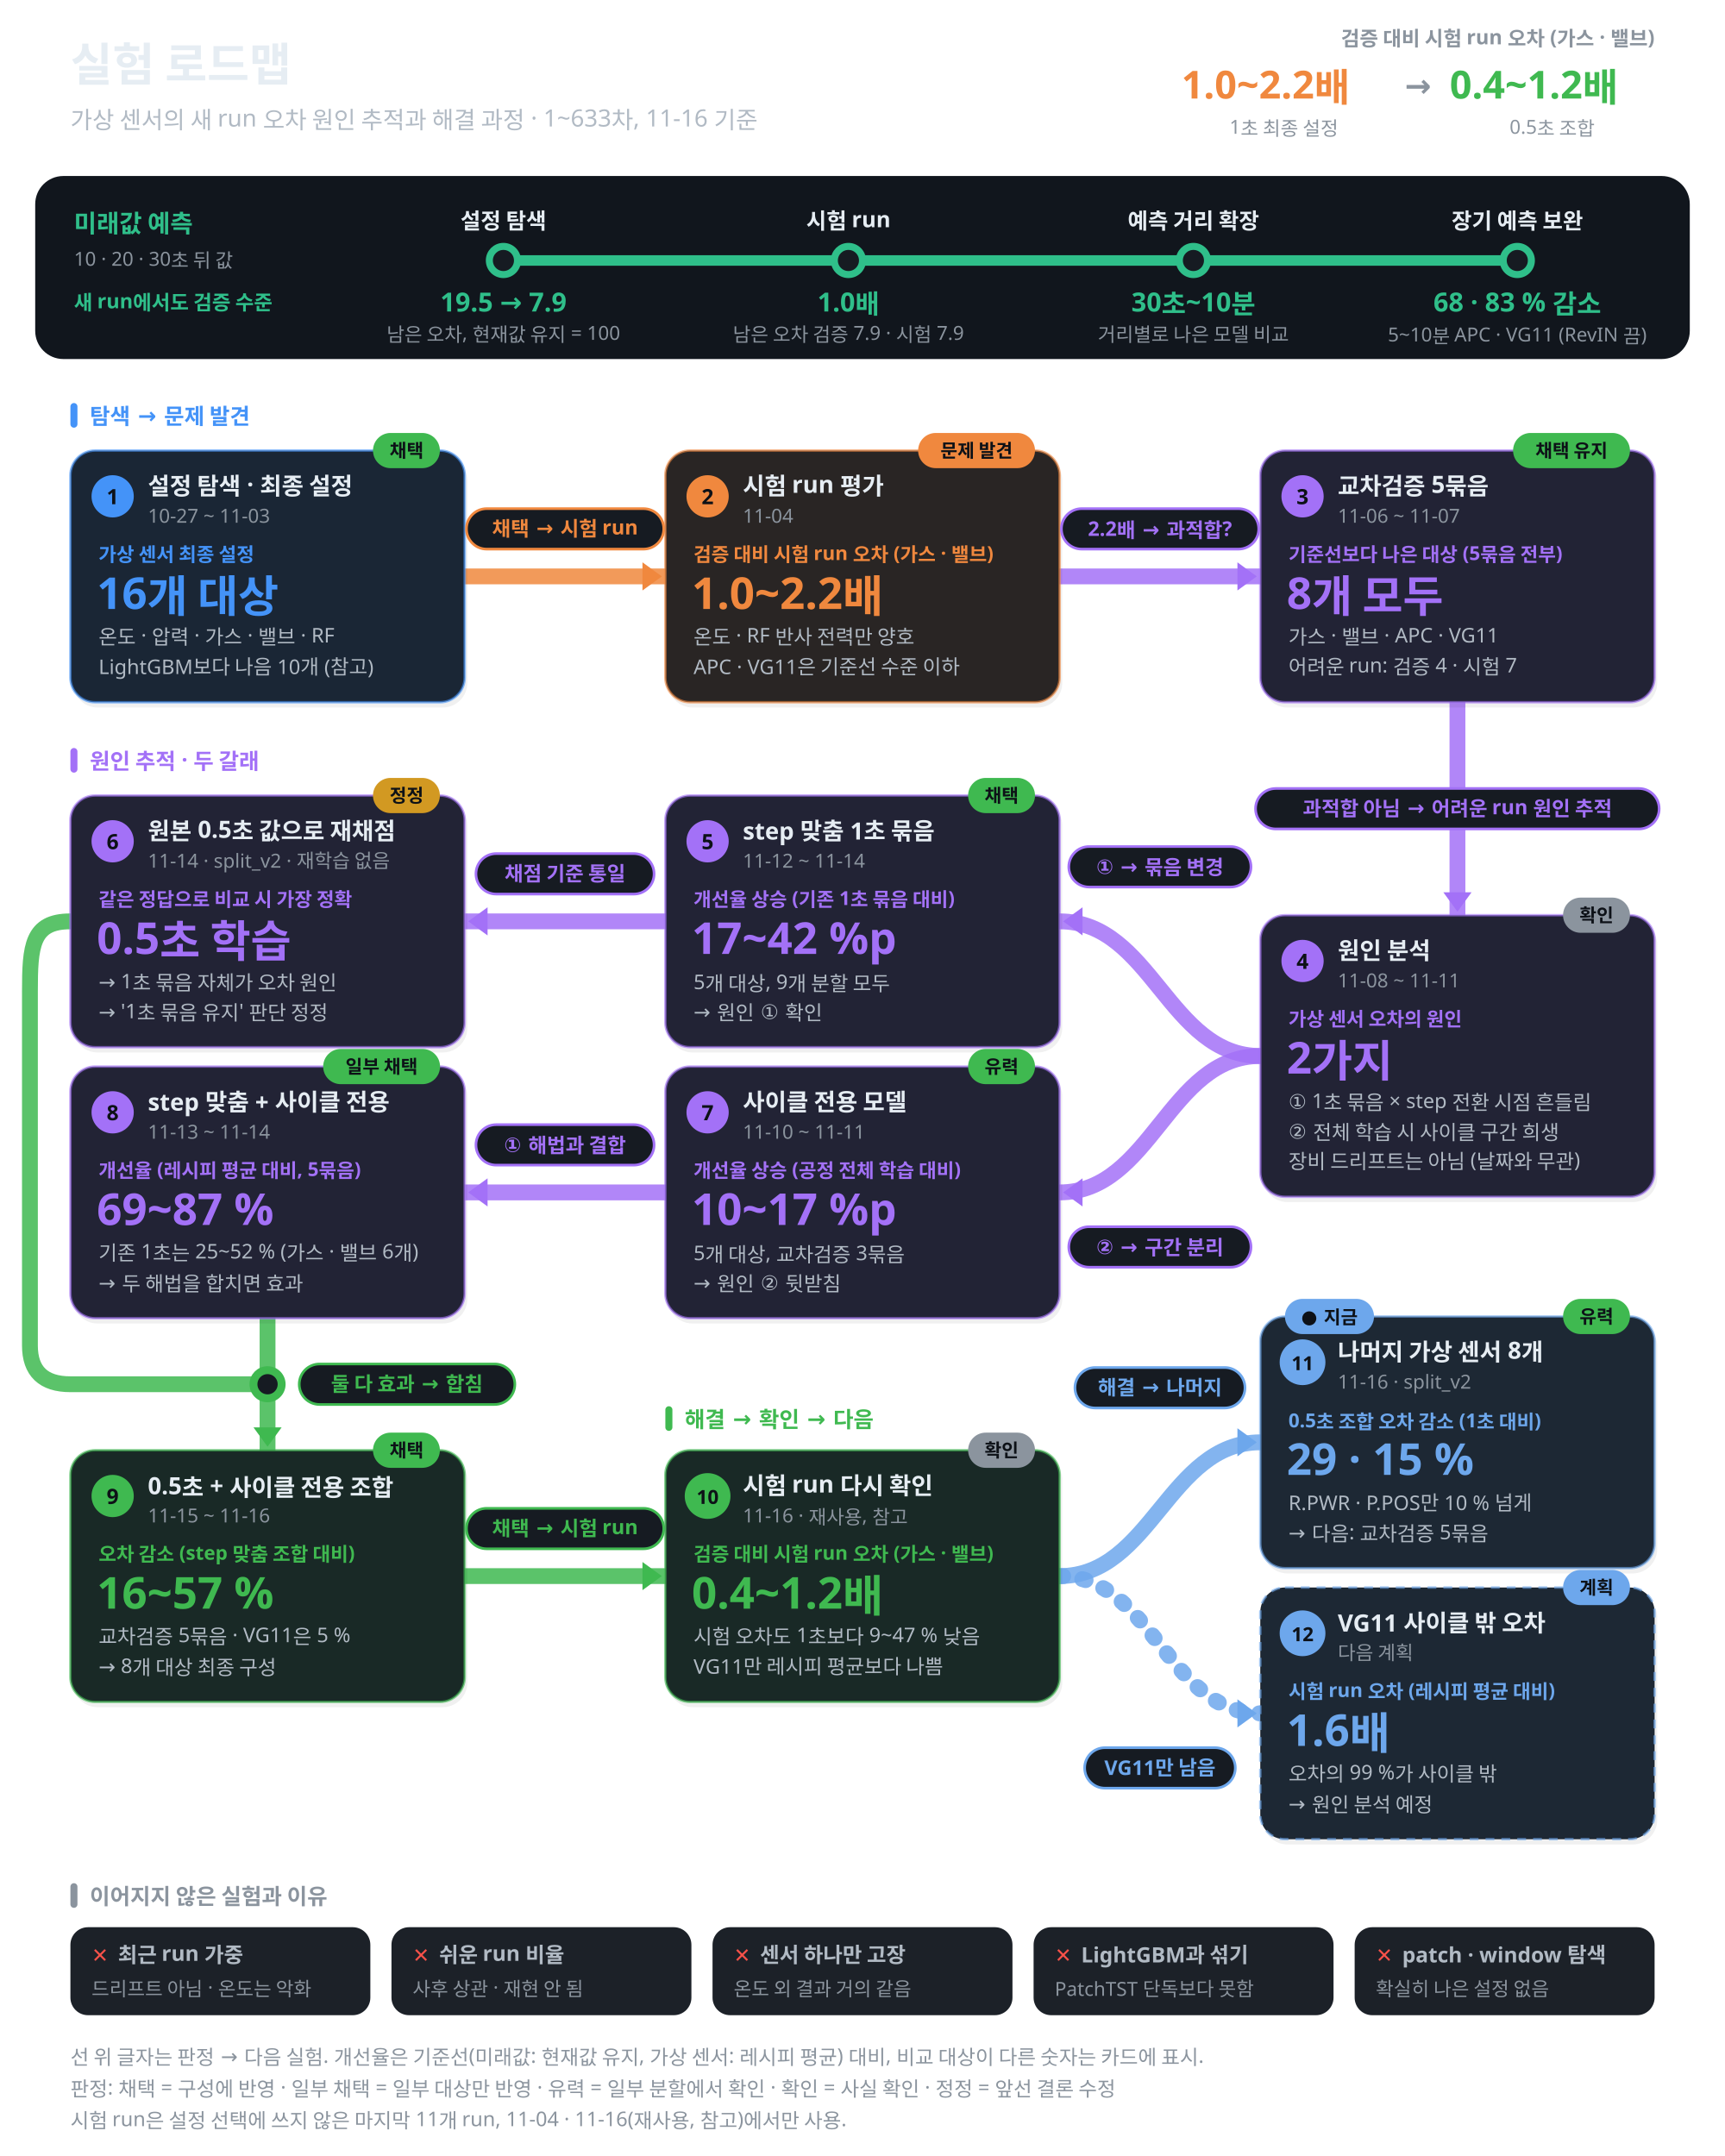
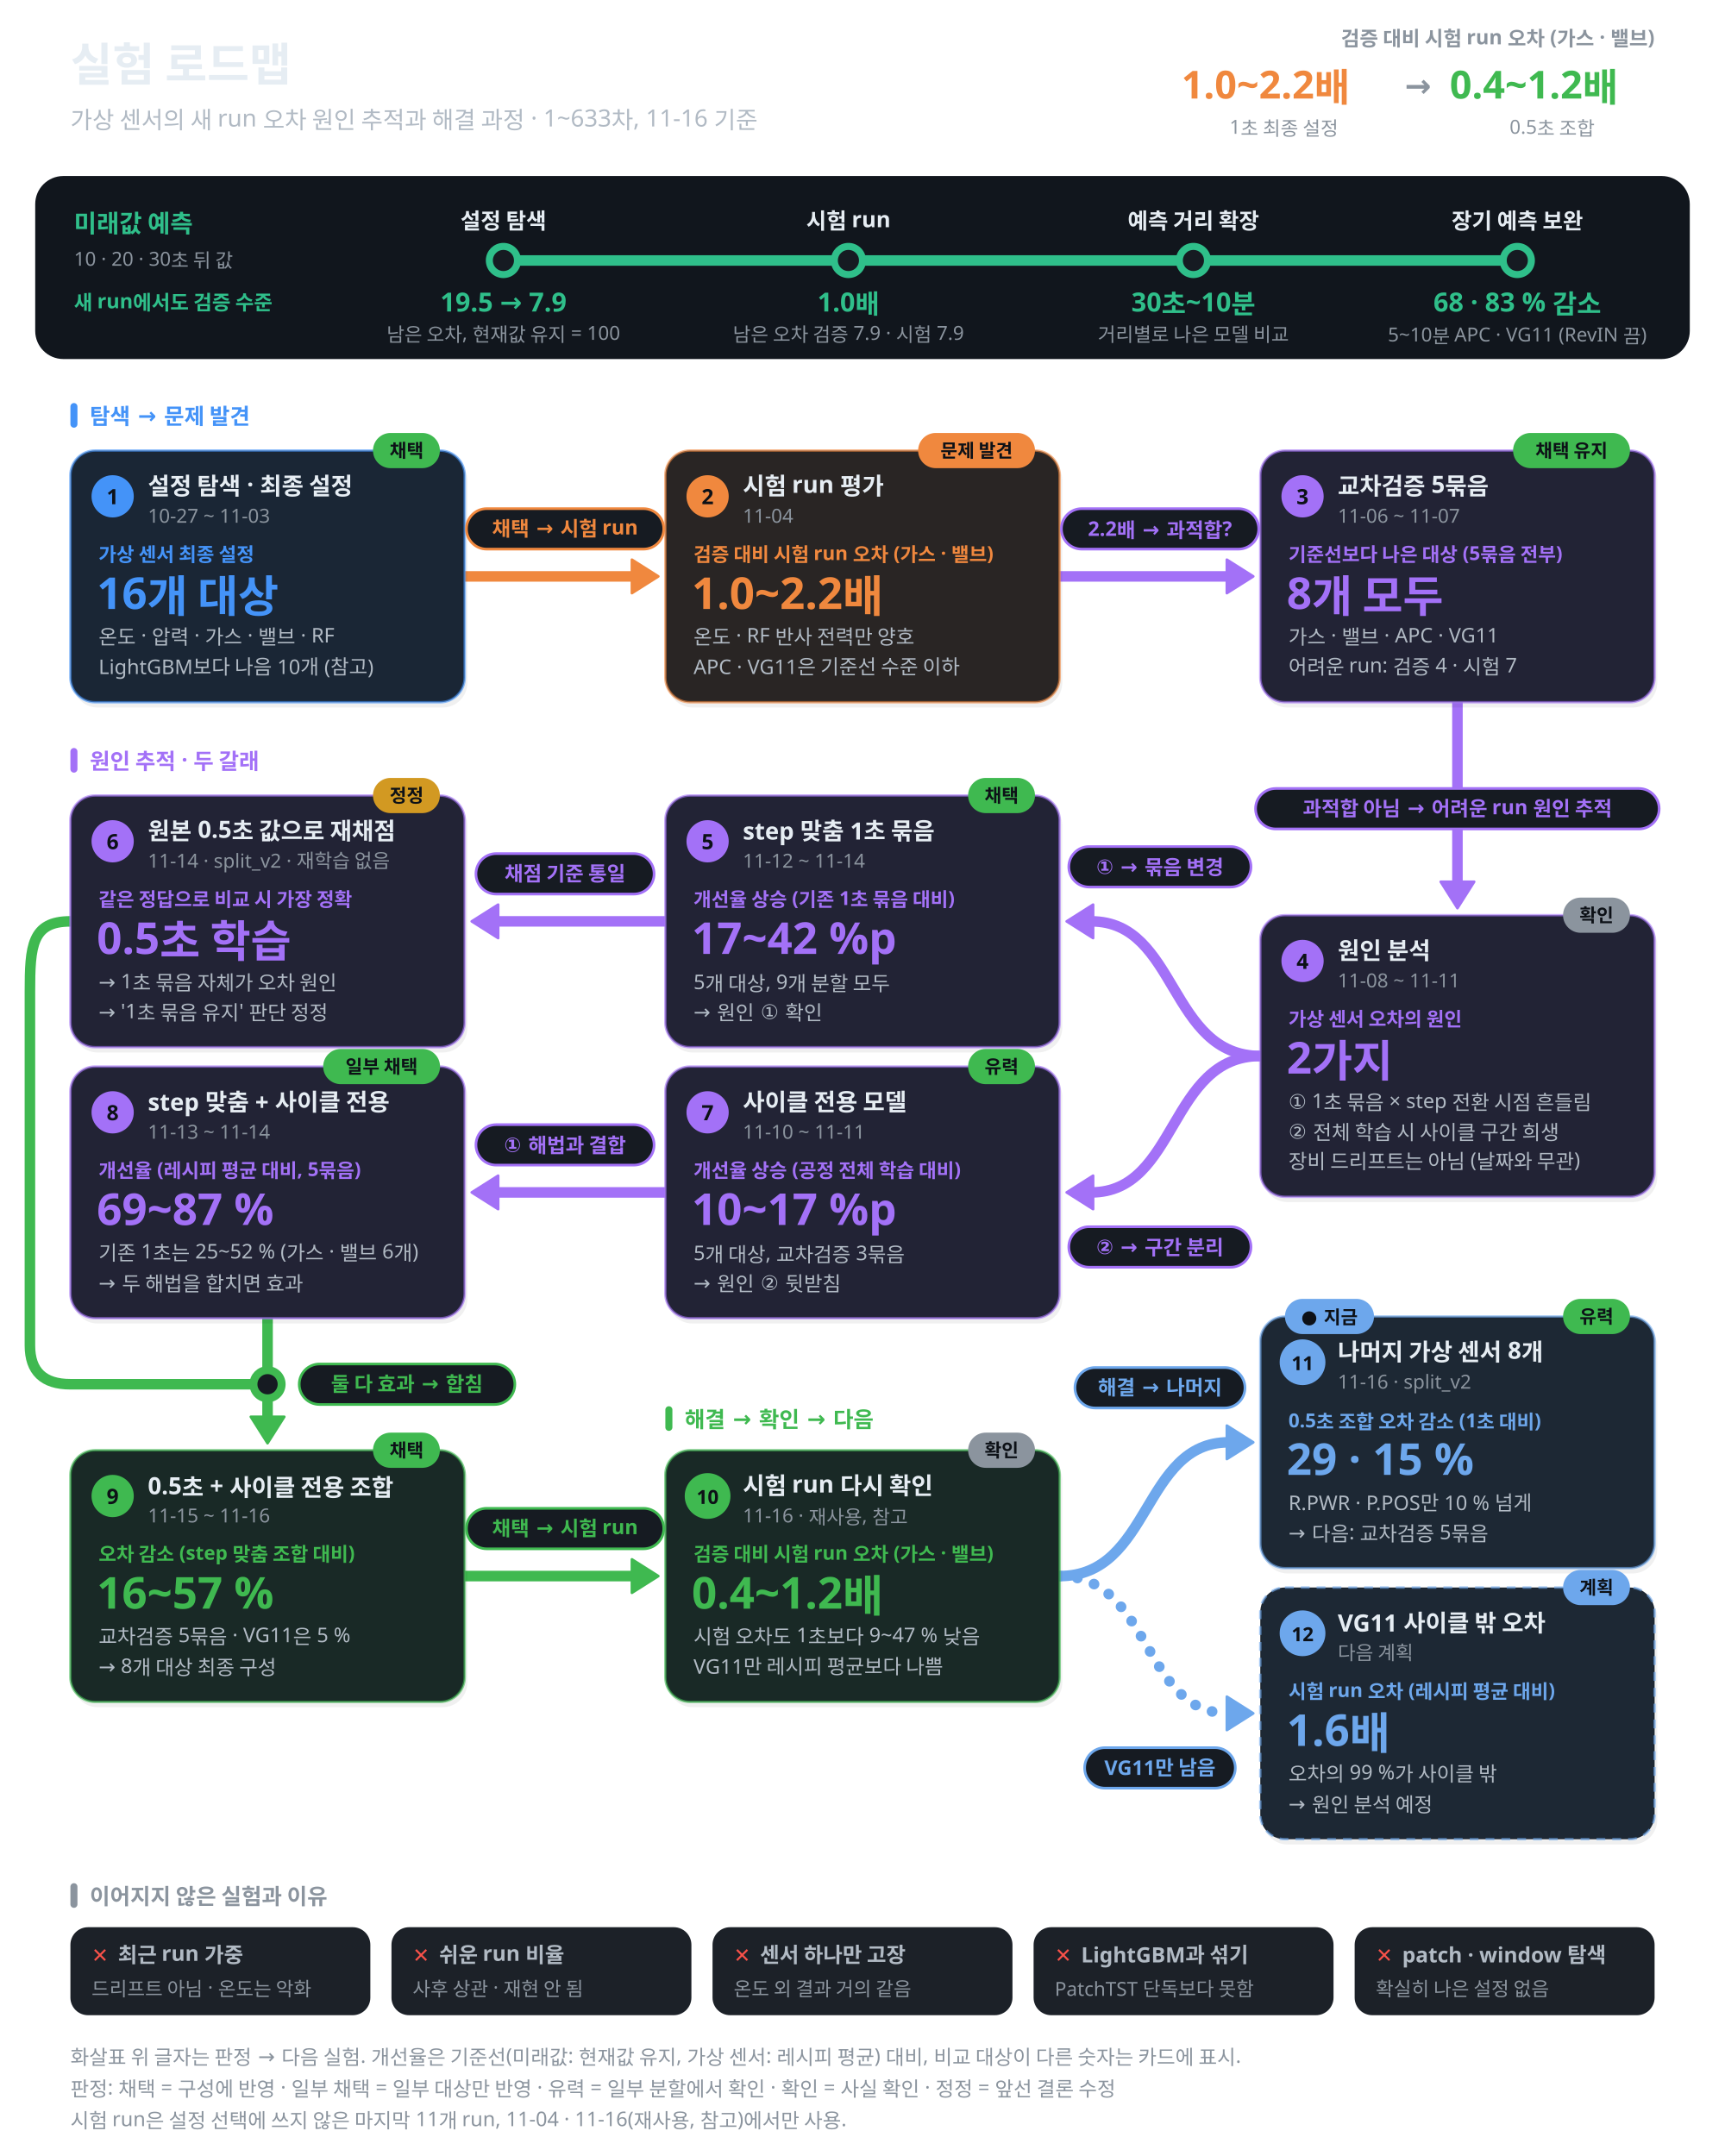
<svg xmlns="http://www.w3.org/2000/svg" width="980" height="1225" viewBox="0 0 980 1225" role="img" aria-label="실험 로드맵: 가상 센서의 검증 대비 시험 run 오차를 1.0~2.2배에서 0.4~1.2배로 줄이기까지 (1~633차)" font-family="'Pretendard','Apple SD Gothic Neo','Malgun Gothic','Noto Sans KR',system-ui,sans-serif">
  <text x="40.0" y="46.0" font-size="26" font-weight="800" fill="#e6edf3" text-anchor="start">실험 로드맵</text>
  <text x="40.0" y="73.0" font-size="13.5" font-weight="400" fill="#b1bac4" text-anchor="start">가상 센서의 새 run 오차 원인 추적과 해결 과정 · 1~633차, 11-16 기준</text>
  <text x="940.0" y="26.0" font-size="11.5" font-weight="700" fill="#8b949e" text-anchor="end">검증 대비 시험 run 오차 (가스 · 밸브)</text>
  <text x="671.2" y="56.0" font-size="22" font-weight="800" fill="#f0883e" text-anchor="start">1.0~2.2배</text>
  <text x="805.6" y="55.0" font-size="18" font-weight="700" fill="#8b949e" text-anchor="middle">→</text>
  <text x="823.6" y="56.0" font-size="22" font-weight="800" fill="#3fb950" text-anchor="start">0.4~1.2배</text>
  <text x="729.4" y="76.0" font-size="11" font-weight="400" fill="#8b949e" text-anchor="middle">1초 최종 설정</text>
  <text x="881.8" y="76.0" font-size="11" font-weight="400" fill="#8b949e" text-anchor="middle">0.5초 조합</text>
  <rect x="20" y="100" width="940" height="104" rx="16" fill="#11161d" />
  <text x="42.0" y="132.0" font-size="14" font-weight="800" fill="#2fbf8a" text-anchor="start">미래값 예측</text>
  <text x="42.0" y="151.0" font-size="11" font-weight="400" fill="#8b949e" text-anchor="start">10 · 20 · 30초 뒤 값</text>
  <text x="42.0" y="176.0" font-size="11.5" font-weight="700" fill="#2fbf8a" text-anchor="start">새 run에서도 검증 수준</text>
  <line x1="286" y1="148" x2="862" y2="148" stroke="#2fbf8a" stroke-width="6" stroke-linecap="round" />
  <circle cx="286" cy="148" r="8" fill="#161b22" stroke="#2fbf8a" stroke-width="4" />
  <text x="286.0" y="130.0" font-size="12.5" font-weight="700" fill="#e6edf3" text-anchor="middle">설정 탐색</text>
  <text x="286.0" y="177.0" font-size="15" font-weight="800" fill="#2fbf8a" text-anchor="middle">19.5 → 7.9</text>
  <text x="286.0" y="194.0" font-size="11" font-weight="400" fill="#8b949e" text-anchor="middle">남은 오차, 현재값 유지 = 100</text>
  <circle cx="482" cy="148" r="8" fill="#161b22" stroke="#2fbf8a" stroke-width="4" />
  <text x="482.0" y="130.0" font-size="12.5" font-weight="700" fill="#e6edf3" text-anchor="middle">시험 run</text>
  <text x="482.0" y="177.0" font-size="15" font-weight="800" fill="#2fbf8a" text-anchor="middle">1.0배</text>
  <text x="482.0" y="194.0" font-size="11" font-weight="400" fill="#8b949e" text-anchor="middle">남은 오차 검증 7.9 · 시험 7.9</text>
  <circle cx="678" cy="148" r="8" fill="#161b22" stroke="#2fbf8a" stroke-width="4" />
  <text x="678.0" y="130.0" font-size="12.5" font-weight="700" fill="#e6edf3" text-anchor="middle">예측 거리 확장</text>
  <text x="678.0" y="177.0" font-size="15" font-weight="800" fill="#2fbf8a" text-anchor="middle">30초~10분</text>
  <text x="678.0" y="194.0" font-size="11" font-weight="400" fill="#8b949e" text-anchor="middle">거리별로 나은 모델 비교</text>
  <circle cx="862" cy="148" r="8" fill="#161b22" stroke="#2fbf8a" stroke-width="4" />
  <text x="862.0" y="130.0" font-size="12.5" font-weight="700" fill="#e6edf3" text-anchor="middle">장기 예측 보완</text>
  <text x="862.0" y="177.0" font-size="15" font-weight="800" fill="#2fbf8a" text-anchor="middle">68 · 83 % 감소</text>
  <text x="862.0" y="194.0" font-size="11" font-weight="400" fill="#8b949e" text-anchor="middle">5~10분 APC · VG11 (RevIN 끔)</text>
  <rect x="40" y="229" width="4" height="14" rx="2" fill="#4493f8" />
  <text x="51.0" y="241.0" font-size="12.5" font-weight="800" fill="#4493f8" text-anchor="start">탐색 → 문제 발견</text>
  <rect x="40" y="425" width="4" height="14" rx="2" fill="#a371f7" />
  <text x="51.0" y="437.0" font-size="12.5" font-weight="800" fill="#a371f7" text-anchor="start">원인 추적 · 두 갈래</text>
  <rect x="378" y="799" width="4" height="14" rx="2" fill="#3fb950" />
  <text x="389.0" y="811.0" font-size="12.5" font-weight="800" fill="#3fb950" text-anchor="start">해결 → 확인 → 다음</text>
-   <path d="M264,327.5 L378,327.5" fill="none" stroke="#f0883e" stroke-width="9" stroke-linecap="round" stroke-linejoin="round" stroke-opacity="0.85" />
-   <polygon points="365,319.5 376,327.5 365,335.5" fill="#f0883e" />
-   <path d="M602,327.5 L716,327.5" fill="none" stroke="#a371f7" stroke-width="9" stroke-linecap="round" stroke-linejoin="round" stroke-opacity="0.85" />
-   <polygon points="703,319.5 714,327.5 703,335.5" fill="#a371f7" />
-   <path d="M828.0,399 L828.0,520" fill="none" stroke="#a371f7" stroke-width="9" stroke-linecap="round" stroke-linejoin="round" stroke-opacity="0.85" />
-   <polygon points="820.0,507 828.0,518 836.0,507" fill="#a371f7" />
-   <path d="M716,600.0 C664,600.0 654,523.5 602,523.5" fill="none" stroke="#a371f7" stroke-width="9" stroke-linecap="round" stroke-linejoin="round" stroke-opacity="0.85" />
-   <polygon points="615,515.5 604,523.5 615,531.5" fill="#a371f7" />
-   <path d="M378,523.5 L264,523.5" fill="none" stroke="#a371f7" stroke-width="9" stroke-linecap="round" stroke-linejoin="round" stroke-opacity="0.85" />
-   <polygon points="277,515.5 266,523.5 277,531.5" fill="#a371f7" />
-   <path d="M716,600.0 C664,600.0 654,677.5 602,677.5" fill="none" stroke="#a371f7" stroke-width="9" stroke-linecap="round" stroke-linejoin="round" stroke-opacity="0.85" />
-   <polygon points="615,669.5 604,677.5 615,685.5" fill="#a371f7" />
-   <path d="M378,677.5 L264,677.5" fill="none" stroke="#a371f7" stroke-width="9" stroke-linecap="round" stroke-linejoin="round" stroke-opacity="0.85" />
-   <polygon points="277,669.5 266,677.5 277,685.5" fill="#a371f7" />
-   <path d="M40,523.5 C18,523.5 17,537.5 17,563.5 L17,764.5 Q17,786.5 40,786.5 L152.0,786.5" fill="none" stroke="#3fb950" stroke-width="9" stroke-linecap="round" stroke-linejoin="round" stroke-opacity="0.85" />
-   <path d="M152.0,749 L152.0,824" fill="none" stroke="#3fb950" stroke-width="9" stroke-linecap="round" stroke-linejoin="round" stroke-opacity="0.85" />
-   <polygon points="144.0,811 152.0,822 160.0,811" fill="#3fb950" />
+   <path d="M264,327.5 L360,327.5" fill="none" stroke="#f0883e" stroke-width="6" stroke-linejoin="round" stroke-linecap="butt" />
+   <polygon points="374,327.5 359.0,337.0 359.0,318.0" fill="#f0883e" stroke="#f0883e" stroke-width="1.5" stroke-linejoin="round" />
+   <path d="M602,327.5 L698,327.5" fill="none" stroke="#a371f7" stroke-width="6" stroke-linejoin="round" stroke-linecap="butt" />
+   <polygon points="712,327.5 697.0,337.0 697.0,318.0" fill="#a371f7" stroke="#a371f7" stroke-width="1.5" stroke-linejoin="round" />
+   <path d="M828.0,399 L828.0,502" fill="none" stroke="#a371f7" stroke-width="6" stroke-linejoin="round" stroke-linecap="butt" />
+   <polygon points="828.0,516 818.5,501.0 837.5,501.0" fill="#a371f7" stroke="#a371f7" stroke-width="1.5" stroke-linejoin="round" />
+   <path d="M716,600.0 C664,600.0 669,523.5 620,523.5" fill="none" stroke="#a371f7" stroke-width="6" stroke-linejoin="round" stroke-linecap="butt" />
+   <polygon points="606,523.5 621.0,514.0 621.0,533.0" fill="#a371f7" stroke="#a371f7" stroke-width="1.5" stroke-linejoin="round" />
+   <path d="M378,523.5 L282,523.5" fill="none" stroke="#a371f7" stroke-width="6" stroke-linejoin="round" stroke-linecap="butt" />
+   <polygon points="268,523.5 283.0,514.0 283.0,533.0" fill="#a371f7" stroke="#a371f7" stroke-width="1.5" stroke-linejoin="round" />
+   <path d="M716,600.0 C664,600.0 669,677.5 620,677.5" fill="none" stroke="#a371f7" stroke-width="6" stroke-linejoin="round" stroke-linecap="butt" />
+   <polygon points="606,677.5 621.0,668.0 621.0,687.0" fill="#a371f7" stroke="#a371f7" stroke-width="1.5" stroke-linejoin="round" />
+   <path d="M378,677.5 L282,677.5" fill="none" stroke="#a371f7" stroke-width="6" stroke-linejoin="round" stroke-linecap="butt" />
+   <polygon points="268,677.5 283.0,668.0 283.0,687.0" fill="#a371f7" stroke="#a371f7" stroke-width="1.5" stroke-linejoin="round" />
+   <path d="M40,523.5 C18,523.5 17,537.5 17,563.5 L17,764.5 Q17,786.5 40,786.5 L152.0,786.5" fill="none" stroke="#3fb950" stroke-width="6" stroke-linejoin="round" stroke-linecap="butt" />
+   <path d="M152.0,749 L152.0,806" fill="none" stroke="#3fb950" stroke-width="6" stroke-linejoin="round" stroke-linecap="butt" />
+   <polygon points="152.0,820 142.5,805.0 161.5,805.0" fill="#3fb950" stroke="#3fb950" stroke-width="1.5" stroke-linejoin="round" />
  <circle cx="152.0" cy="786.5" r="8" fill="#161b22" stroke="#3fb950" stroke-width="4.5" />
-   <path d="M264,895.5 L378,895.5" fill="none" stroke="#3fb950" stroke-width="9" stroke-linecap="round" stroke-linejoin="round" stroke-opacity="0.85" />
-   <polygon points="365,887.5 376,895.5 365,903.5" fill="#3fb950" />
-   <path d="M602,895.5 C654,895.5 664,819.5 716,819.5" fill="none" stroke="#6da7ec" stroke-width="9" stroke-linecap="round" stroke-linejoin="round" stroke-opacity="0.85" />
-   <polygon points="703,811.5 714,819.5 703,827.5" fill="#6da7ec" />
-   <path d="M602,895.5 C654,895.5 664,973.5 716,973.5" fill="none" stroke="#6da7ec" stroke-width="9" stroke-linecap="round" stroke-linejoin="round" stroke-opacity="0.85" stroke-dasharray="2 11" />
-   <polygon points="703,965.5 714,973.5 703,981.5" fill="#6da7ec" />
+   <path d="M264,895.5 L360,895.5" fill="none" stroke="#3fb950" stroke-width="6" stroke-linejoin="round" stroke-linecap="butt" />
+   <polygon points="374,895.5 359.0,905.0 359.0,886.0" fill="#3fb950" stroke="#3fb950" stroke-width="1.5" stroke-linejoin="round" />
+   <path d="M602,895.5 C654,895.5 649,819.5 698,819.5" fill="none" stroke="#6da7ec" stroke-width="6" stroke-linejoin="round" stroke-linecap="butt" />
+   <polygon points="712,819.5 697.0,829.0 697.0,810.0" fill="#6da7ec" stroke="#6da7ec" stroke-width="1.5" stroke-linejoin="round" />
+   <path d="M602,895.5 C654,895.5 649,973.5 698,973.5" fill="none" stroke="#6da7ec" stroke-width="6" stroke-linejoin="round" stroke-dasharray="0.1 10" stroke-linecap="round" />
+   <polygon points="712,973.5 697.0,983.0 697.0,964.0" fill="#6da7ec" stroke="#6da7ec" stroke-width="1.5" stroke-linejoin="round" />
  <rect x="41.5" y="259" width="224" height="143" rx="14" fill="#000000" fill-opacity="0.06" />
  <rect x="40" y="256" width="224" height="143" rx="14" fill="#161b22" stroke="#4493f8" stroke-opacity="0.6" stroke-width="1.4" />
  <rect x="40" y="256" width="224" height="143" rx="14" fill="#4493f8" fill-opacity="0.09" />
  <circle cx="64" cy="282" r="12" fill="#4493f8" />
  <text x="64.0" y="286.5" font-size="12" font-weight="800" fill="#0d1117" text-anchor="middle">1</text>
  <text x="84.0" y="281.0" font-size="13.5" font-weight="700" fill="#e6edf3" text-anchor="start">설정 탐색 · 최종 설정</text>
  <text x="84.0" y="297.0" font-size="11" font-weight="400" fill="#8b949e" text-anchor="start">10-27 ~ 11-03</text>
  <text x="56.0" y="319.0" font-size="11" font-weight="700" fill="#4493f8" text-anchor="start">가상 센서 최종 설정</text>
  <text x="55.0" y="346.0" font-size="25" font-weight="800" fill="#4493f8" text-anchor="start">16개 대상</text>
  <text x="56.0" y="366.0" font-size="11.5" font-weight="400" fill="#b1bac4" text-anchor="start">온도 · 압력 · 가스 · 밸브 · RF</text>
  <text x="56.0" y="383.0" font-size="11.5" font-weight="400" fill="#b1bac4" text-anchor="start">LightGBM보다 나음 10개 (참고)</text>
  <rect x="211.9" y="246" width="38.0" height="20" rx="10" fill="#3fb950" />
  <text x="231.0" y="259.8" font-size="10.5" font-weight="700" fill="#0d1117" text-anchor="middle">채택</text>
  <rect x="379.5" y="259" width="224" height="143" rx="14" fill="#000000" fill-opacity="0.06" />
  <rect x="378" y="256" width="224" height="143" rx="14" fill="#161b22" stroke="#f0883e" stroke-opacity="0.6" stroke-width="1.4" />
  <rect x="378" y="256" width="224" height="143" rx="14" fill="#f0883e" fill-opacity="0.09" />
  <circle cx="402" cy="282" r="12" fill="#f0883e" />
  <text x="402.0" y="286.5" font-size="12" font-weight="800" fill="#0d1117" text-anchor="middle">2</text>
  <text x="422.0" y="281.0" font-size="13.5" font-weight="700" fill="#e6edf3" text-anchor="start">시험 run 평가</text>
  <text x="422.0" y="297.0" font-size="11" font-weight="400" fill="#8b949e" text-anchor="start">11-04</text>
  <text x="394.0" y="319.0" font-size="11" font-weight="700" fill="#f0883e" text-anchor="start">검증 대비 시험 run 오차 (가스 · 밸브)</text>
  <text x="393.0" y="346.0" font-size="25" font-weight="800" fill="#f0883e" text-anchor="start">1.0~2.2배</text>
  <text x="394.0" y="366.0" font-size="11.5" font-weight="400" fill="#b1bac4" text-anchor="start">온도 · RF 반사 전력만 양호</text>
  <text x="394.0" y="383.0" font-size="11.5" font-weight="400" fill="#b1bac4" text-anchor="start">APC · VG11은 기준선 수준 이하</text>
  <rect x="521.6" y="246" width="66.4" height="20" rx="10" fill="#f0883e" />
  <text x="554.8" y="259.8" font-size="10.5" font-weight="700" fill="#0d1117" text-anchor="middle">문제 발견</text>
  <rect x="717.5" y="259" width="224" height="143" rx="14" fill="#000000" fill-opacity="0.06" />
  <rect x="716" y="256" width="224" height="143" rx="14" fill="#161b22" stroke="#a371f7" stroke-opacity="0.6" stroke-width="1.4" />
  <rect x="716" y="256" width="224" height="143" rx="14" fill="#a371f7" fill-opacity="0.09" />
  <circle cx="740" cy="282" r="12" fill="#a371f7" />
  <text x="740.0" y="286.5" font-size="12" font-weight="800" fill="#0d1117" text-anchor="middle">3</text>
  <text x="760.0" y="281.0" font-size="13.5" font-weight="700" fill="#e6edf3" text-anchor="start">교차검증 5묶음</text>
  <text x="760.0" y="297.0" font-size="11" font-weight="400" fill="#8b949e" text-anchor="start">11-06 ~ 11-07</text>
  <text x="732.0" y="319.0" font-size="11" font-weight="700" fill="#a371f7" text-anchor="start">기준선보다 나은 대상 (5묶음 전부)</text>
  <text x="731.0" y="346.0" font-size="25" font-weight="800" fill="#a371f7" text-anchor="start">8개 모두</text>
  <text x="732.0" y="366.0" font-size="11.5" font-weight="400" fill="#b1bac4" text-anchor="start">가스 · 밸브 · APC · VG11</text>
  <text x="732.0" y="383.0" font-size="11.5" font-weight="400" fill="#b1bac4" text-anchor="start">어려운 run: 검증 4 · 시험 7</text>
  <rect x="859.6" y="246" width="66.4" height="20" rx="10" fill="#3fb950" />
  <text x="892.8" y="259.8" font-size="10.5" font-weight="700" fill="#0d1117" text-anchor="middle">채택 유지</text>
  <rect x="717.5" y="523" width="224" height="160" rx="14" fill="#000000" fill-opacity="0.06" />
  <rect x="716" y="520" width="224" height="160" rx="14" fill="#161b22" stroke="#a371f7" stroke-opacity="0.6" stroke-width="1.4" />
  <rect x="716" y="520" width="224" height="160" rx="14" fill="#a371f7" fill-opacity="0.09" />
  <circle cx="740" cy="546" r="12" fill="#a371f7" />
  <text x="740.0" y="550.5" font-size="12" font-weight="800" fill="#0d1117" text-anchor="middle">4</text>
  <text x="760.0" y="545.0" font-size="13.5" font-weight="700" fill="#e6edf3" text-anchor="start">원인 분석</text>
  <text x="760.0" y="561.0" font-size="11" font-weight="400" fill="#8b949e" text-anchor="start">11-08 ~ 11-11</text>
  <text x="732.0" y="583.0" font-size="11" font-weight="700" fill="#a371f7" text-anchor="start">가상 센서 오차의 원인</text>
  <text x="731.0" y="610.0" font-size="25" font-weight="800" fill="#a371f7" text-anchor="start">2가지</text>
  <text x="732.0" y="630.0" font-size="11.5" font-weight="400" fill="#b1bac4" text-anchor="start">① 1초 묶음 × step 전환 시점 흔들림</text>
  <text x="732.0" y="647.0" font-size="11.5" font-weight="400" fill="#b1bac4" text-anchor="start">② 전체 학습 시 사이클 구간 희생</text>
  <text x="732.0" y="664.0" font-size="11.5" font-weight="400" fill="#b1bac4" text-anchor="start">장비 드리프트는 아님 (날짜와 무관)</text>
  <rect x="888.0" y="510" width="38.0" height="20" rx="10" fill="#8b949e" />
  <text x="907.0" y="523.8" font-size="10.5" font-weight="700" fill="#0d1117" text-anchor="middle">확인</text>
  <rect x="379.5" y="455" width="224" height="143" rx="14" fill="#000000" fill-opacity="0.06" />
  <rect x="378" y="452" width="224" height="143" rx="14" fill="#161b22" stroke="#a371f7" stroke-opacity="0.6" stroke-width="1.4" />
  <rect x="378" y="452" width="224" height="143" rx="14" fill="#a371f7" fill-opacity="0.09" />
  <circle cx="402" cy="478" r="12" fill="#a371f7" />
  <text x="402.0" y="482.5" font-size="12" font-weight="800" fill="#0d1117" text-anchor="middle">5</text>
  <text x="422.0" y="477.0" font-size="13.5" font-weight="700" fill="#e6edf3" text-anchor="start">step 맞춤 1초 묶음</text>
  <text x="422.0" y="493.0" font-size="11" font-weight="400" fill="#8b949e" text-anchor="start">11-12 ~ 11-14</text>
  <text x="394.0" y="515.0" font-size="11" font-weight="700" fill="#a371f7" text-anchor="start">개선율 상승 (기존 1초 묶음 대비)</text>
  <text x="393.0" y="542.0" font-size="25" font-weight="800" fill="#a371f7" text-anchor="start">17~42 %p</text>
  <text x="394.0" y="562.0" font-size="11.5" font-weight="400" fill="#b1bac4" text-anchor="start">5개 대상, 9개 분할 모두</text>
  <text x="394.0" y="579.0" font-size="11.5" font-weight="400" fill="#b1bac4" text-anchor="start">→ 원인 ① 확인</text>
  <rect x="550.0" y="442" width="38.0" height="20" rx="10" fill="#3fb950" />
  <text x="569.0" y="455.8" font-size="10.5" font-weight="700" fill="#0d1117" text-anchor="middle">채택</text>
  <rect x="41.5" y="455" width="224" height="143" rx="14" fill="#000000" fill-opacity="0.06" />
  <rect x="40" y="452" width="224" height="143" rx="14" fill="#161b22" stroke="#a371f7" stroke-opacity="0.6" stroke-width="1.4" />
  <rect x="40" y="452" width="224" height="143" rx="14" fill="#a371f7" fill-opacity="0.09" />
  <circle cx="64" cy="478" r="12" fill="#a371f7" />
  <text x="64.0" y="482.5" font-size="12" font-weight="800" fill="#0d1117" text-anchor="middle">6</text>
  <text x="84.0" y="477.0" font-size="13.5" font-weight="700" fill="#e6edf3" text-anchor="start">원본 0.5초 값으로 재채점</text>
  <text x="84.0" y="493.0" font-size="11" font-weight="400" fill="#8b949e" text-anchor="start">11-14 · split_v2 · 재학습 없음</text>
  <text x="56.0" y="515.0" font-size="11" font-weight="700" fill="#a371f7" text-anchor="start">같은 정답으로 비교 시 가장 정확</text>
  <text x="55.0" y="542.0" font-size="25" font-weight="800" fill="#a371f7" text-anchor="start">0.5초 학습</text>
  <text x="56.0" y="562.0" font-size="11.5" font-weight="400" fill="#b1bac4" text-anchor="start">→ 1초 묶음 자체가 오차 원인</text>
  <text x="56.0" y="579.0" font-size="11.5" font-weight="400" fill="#b1bac4" text-anchor="start">→ '1초 묶음 유지' 판단 정정</text>
  <rect x="211.9" y="442" width="38.0" height="20" rx="10" fill="#d29922" />
  <text x="231.0" y="455.8" font-size="10.5" font-weight="700" fill="#0d1117" text-anchor="middle">정정</text>
  <rect x="379.5" y="609" width="224" height="143" rx="14" fill="#000000" fill-opacity="0.06" />
  <rect x="378" y="606" width="224" height="143" rx="14" fill="#161b22" stroke="#a371f7" stroke-opacity="0.6" stroke-width="1.4" />
  <rect x="378" y="606" width="224" height="143" rx="14" fill="#a371f7" fill-opacity="0.09" />
  <circle cx="402" cy="632" r="12" fill="#a371f7" />
  <text x="402.0" y="636.5" font-size="12" font-weight="800" fill="#0d1117" text-anchor="middle">7</text>
  <text x="422.0" y="631.0" font-size="13.5" font-weight="700" fill="#e6edf3" text-anchor="start">사이클 전용 모델</text>
  <text x="422.0" y="647.0" font-size="11" font-weight="400" fill="#8b949e" text-anchor="start">11-10 ~ 11-11</text>
  <text x="394.0" y="669.0" font-size="11" font-weight="700" fill="#a371f7" text-anchor="start">개선율 상승 (공정 전체 학습 대비)</text>
  <text x="393.0" y="696.0" font-size="25" font-weight="800" fill="#a371f7" text-anchor="start">10~17 %p</text>
  <text x="394.0" y="716.0" font-size="11.5" font-weight="400" fill="#b1bac4" text-anchor="start">5개 대상, 교차검증 3묶음</text>
  <text x="394.0" y="733.0" font-size="11.5" font-weight="400" fill="#b1bac4" text-anchor="start">→ 원인 ② 뒷받침</text>
  <rect x="550.0" y="596" width="38.0" height="20" rx="10" fill="#3fb950" />
  <text x="569.0" y="609.8" font-size="10.5" font-weight="700" fill="#0d1117" text-anchor="middle">유력</text>
  <rect x="41.5" y="609" width="224" height="143" rx="14" fill="#000000" fill-opacity="0.06" />
  <rect x="40" y="606" width="224" height="143" rx="14" fill="#161b22" stroke="#a371f7" stroke-opacity="0.6" stroke-width="1.4" />
  <rect x="40" y="606" width="224" height="143" rx="14" fill="#a371f7" fill-opacity="0.09" />
  <circle cx="64" cy="632" r="12" fill="#a371f7" />
  <text x="64.0" y="636.5" font-size="12" font-weight="800" fill="#0d1117" text-anchor="middle">8</text>
  <text x="84.0" y="631.0" font-size="13.5" font-weight="700" fill="#e6edf3" text-anchor="start">step 맞춤 + 사이클 전용</text>
  <text x="84.0" y="647.0" font-size="11" font-weight="400" fill="#8b949e" text-anchor="start">11-13 ~ 11-14</text>
  <text x="56.0" y="669.0" font-size="11" font-weight="700" fill="#a371f7" text-anchor="start">개선율 (레시피 평균 대비, 5묶음)</text>
  <text x="55.0" y="696.0" font-size="25" font-weight="800" fill="#a371f7" text-anchor="start">69~87 %</text>
  <text x="56.0" y="716.0" font-size="11.5" font-weight="400" fill="#b1bac4" text-anchor="start">기존 1초는 25~52 % (가스 · 밸브 6개)</text>
  <text x="56.0" y="733.0" font-size="11.5" font-weight="400" fill="#b1bac4" text-anchor="start">→ 두 해법을 합치면 효과</text>
  <rect x="183.6" y="596" width="66.4" height="20" rx="10" fill="#3fb950" />
  <text x="216.8" y="609.8" font-size="10.5" font-weight="700" fill="#0d1117" text-anchor="middle">일부 채택</text>
  <rect x="41.5" y="827" width="224" height="143" rx="14" fill="#000000" fill-opacity="0.06" />
  <rect x="40" y="824" width="224" height="143" rx="14" fill="#161b22" stroke="#3fb950" stroke-opacity="0.6" stroke-width="1.4" />
  <rect x="40" y="824" width="224" height="143" rx="14" fill="#3fb950" fill-opacity="0.09" />
  <circle cx="64" cy="850" r="12" fill="#3fb950" />
  <text x="64.0" y="854.5" font-size="12" font-weight="800" fill="#0d1117" text-anchor="middle">9</text>
  <text x="84.0" y="849.0" font-size="13.5" font-weight="700" fill="#e6edf3" text-anchor="start">0.5초 + 사이클 전용 조합</text>
  <text x="84.0" y="865.0" font-size="11" font-weight="400" fill="#8b949e" text-anchor="start">11-15 ~ 11-16</text>
  <text x="56.0" y="887.0" font-size="11" font-weight="700" fill="#3fb950" text-anchor="start">오차 감소 (step 맞춤 조합 대비)</text>
  <text x="55.0" y="914.0" font-size="25" font-weight="800" fill="#3fb950" text-anchor="start">16~57 %</text>
  <text x="56.0" y="934.0" font-size="11.5" font-weight="400" fill="#b1bac4" text-anchor="start">교차검증 5묶음 · VG11은 5 %</text>
  <text x="56.0" y="951.0" font-size="11.5" font-weight="400" fill="#b1bac4" text-anchor="start">→ 8개 대상 최종 구성</text>
  <rect x="211.9" y="814" width="38.0" height="20" rx="10" fill="#3fb950" />
  <text x="231.0" y="827.8" font-size="10.5" font-weight="700" fill="#0d1117" text-anchor="middle">채택</text>
  <rect x="379.5" y="827" width="224" height="143" rx="14" fill="#000000" fill-opacity="0.06" />
  <rect x="378" y="824" width="224" height="143" rx="14" fill="#161b22" stroke="#3fb950" stroke-opacity="0.6" stroke-width="1.4" />
  <rect x="378" y="824" width="224" height="143" rx="14" fill="#3fb950" fill-opacity="0.09" />
  <circle cx="402" cy="850" r="13" fill="#3fb950" />
  <text x="402.0" y="854.5" font-size="11" font-weight="800" fill="#0d1117" text-anchor="middle">10</text>
  <text x="422.0" y="849.0" font-size="13.5" font-weight="700" fill="#e6edf3" text-anchor="start">시험 run 다시 확인</text>
  <text x="422.0" y="865.0" font-size="11" font-weight="400" fill="#8b949e" text-anchor="start">11-16 · 재사용, 참고</text>
  <text x="394.0" y="887.0" font-size="11" font-weight="700" fill="#3fb950" text-anchor="start">검증 대비 시험 run 오차 (가스 · 밸브)</text>
  <text x="393.0" y="914.0" font-size="25" font-weight="800" fill="#3fb950" text-anchor="start">0.4~1.2배</text>
  <text x="394.0" y="934.0" font-size="11.5" font-weight="400" fill="#b1bac4" text-anchor="start">시험 오차도 1초보다 9~47 % 낮음</text>
  <text x="394.0" y="951.0" font-size="11.5" font-weight="400" fill="#b1bac4" text-anchor="start">VG11만 레시피 평균보다 나쁨</text>
  <rect x="550.0" y="814" width="38.0" height="20" rx="10" fill="#8b949e" />
  <text x="569.0" y="827.8" font-size="10.5" font-weight="700" fill="#0d1117" text-anchor="middle">확인</text>
  <rect x="717.5" y="751" width="224" height="143" rx="14" fill="#000000" fill-opacity="0.06" />
  <rect x="716" y="748" width="224" height="143" rx="14" fill="#161b22" stroke="#6da7ec" stroke-opacity="0.6" stroke-width="1.4" />
  <rect x="716" y="748" width="224" height="143" rx="14" fill="#6da7ec" fill-opacity="0.09" />
  <circle cx="740" cy="774" r="13" fill="#6da7ec" />
  <text x="740.0" y="778.5" font-size="11" font-weight="800" fill="#0d1117" text-anchor="middle">11</text>
  <text x="760.0" y="773.0" font-size="13.5" font-weight="700" fill="#e6edf3" text-anchor="start">나머지 가상 센서 8개</text>
  <text x="760.0" y="789.0" font-size="11" font-weight="400" fill="#8b949e" text-anchor="start">11-16 · split_v2</text>
  <text x="732.0" y="811.0" font-size="11" font-weight="700" fill="#6da7ec" text-anchor="start">0.5초 조합 오차 감소 (1초 대비)</text>
  <text x="731.0" y="838.0" font-size="25" font-weight="800" fill="#6da7ec" text-anchor="start">29 · 15 %</text>
  <text x="732.0" y="858.0" font-size="11.5" font-weight="400" fill="#b1bac4" text-anchor="start">R.PWR · P.POS만 10 % 넘게</text>
  <text x="732.0" y="875.0" font-size="11.5" font-weight="400" fill="#b1bac4" text-anchor="start">→ 다음: 교차검증 5묶음</text>
  <rect x="888.0" y="738" width="38.0" height="20" rx="10" fill="#3fb950" />
  <text x="907.0" y="751.8" font-size="10.5" font-weight="700" fill="#0d1117" text-anchor="middle">유력</text>
  <rect x="730.0" y="738" width="50.6" height="20" rx="10" fill="#6da7ec" />
  <text x="755.3" y="751.8" font-size="10.5" font-weight="700" fill="#0d1117" text-anchor="middle">● 지금</text>
  <rect x="717.5" y="905" width="224" height="143" rx="14" fill="#000000" fill-opacity="0.06" />
  <rect x="716" y="902" width="224" height="143" rx="14" fill="#161b22" stroke="#6da7ec" stroke-opacity="0.6" stroke-width="1.4" stroke-dasharray="5 4" />
  <rect x="716" y="902" width="224" height="143" rx="14" fill="#6da7ec" fill-opacity="0.09" />
  <circle cx="740" cy="928" r="13" fill="#6da7ec" />
  <text x="740.0" y="932.5" font-size="11" font-weight="800" fill="#0d1117" text-anchor="middle">12</text>
  <text x="760.0" y="927.0" font-size="13.5" font-weight="700" fill="#e6edf3" text-anchor="start">VG11 사이클 밖 오차</text>
  <text x="760.0" y="943.0" font-size="11" font-weight="400" fill="#8b949e" text-anchor="start">다음 계획</text>
  <text x="732.0" y="965.0" font-size="11" font-weight="700" fill="#6da7ec" text-anchor="start">시험 run 오차 (레시피 평균 대비)</text>
  <text x="731.0" y="992.0" font-size="25" font-weight="800" fill="#6da7ec" text-anchor="start">1.6배</text>
  <text x="732.0" y="1012.0" font-size="11.5" font-weight="400" fill="#b1bac4" text-anchor="start">오차의 99 %가 사이클 밖</text>
  <text x="732.0" y="1029.0" font-size="11.5" font-weight="400" fill="#b1bac4" text-anchor="start">→ 원인 분석 예정</text>
  <rect x="888.0" y="892" width="38.0" height="20" rx="10" fill="#6da7ec" />
  <text x="907.0" y="905.8" font-size="10.5" font-weight="700" fill="#0d1117" text-anchor="middle">계획</text>
  <rect x="265.0" y="289.0" width="112.1" height="23" rx="11.5" fill="#161b22" stroke="#f0883e" stroke-width="1.5" />
  <text x="321.0" y="304.5" font-size="11.5" font-weight="700" fill="#f0883e" text-anchor="middle">채택 → 시험 run</text>
  <rect x="603.0" y="289.0" width="112.1" height="23" rx="11.5" fill="#161b22" stroke="#a371f7" stroke-width="1.5" />
  <text x="659.0" y="304.5" font-size="11.5" font-weight="700" fill="#a371f7" text-anchor="middle">2.2배 → 과적합?</text>
  <rect x="713.3" y="448.0" width="229.3" height="23" rx="11.5" fill="#161b22" stroke="#a371f7" stroke-width="1.5" />
  <text x="828.0" y="463.5" font-size="11.5" font-weight="700" fill="#a371f7" text-anchor="middle">과적합 아님 → 어려운 run 원인 추적</text>
  <rect x="607.2" y="481.0" width="103.5" height="23" rx="11.5" fill="#161b22" stroke="#a371f7" stroke-width="1.5" />
  <text x="659.0" y="496.5" font-size="11.5" font-weight="700" fill="#a371f7" text-anchor="middle">① → 묶음 변경</text>
  <rect x="607.2" y="697.0" width="103.5" height="23" rx="11.5" fill="#161b22" stroke="#a371f7" stroke-width="1.5" />
  <text x="659.0" y="712.5" font-size="11.5" font-weight="700" fill="#a371f7" text-anchor="middle">② → 구간 분리</text>
  <rect x="270.4" y="485.0" width="101.2" height="23" rx="11.5" fill="#161b22" stroke="#a371f7" stroke-width="1.5" />
  <text x="321.0" y="500.5" font-size="11.5" font-weight="700" fill="#a371f7" text-anchor="middle">채점 기준 통일</text>
  <rect x="270.4" y="639.0" width="101.2" height="23" rx="11.5" fill="#161b22" stroke="#a371f7" stroke-width="1.5" />
  <text x="321.0" y="654.5" font-size="11.5" font-weight="700" fill="#a371f7" text-anchor="middle">① 해법과 결합</text>
  <rect x="170.0" y="775.0" width="122.5" height="23" rx="11.5" fill="#161b22" stroke="#3fb950" stroke-width="1.5" />
  <text x="231.2" y="790.5" font-size="11.5" font-weight="700" fill="#3fb950" text-anchor="middle">둘 다 효과 → 합침</text>
  <rect x="265.0" y="857.0" width="112.1" height="23" rx="11.5" fill="#161b22" stroke="#3fb950" stroke-width="1.5" />
  <text x="321.0" y="872.5" font-size="11.5" font-weight="700" fill="#3fb950" text-anchor="middle">채택 → 시험 run</text>
  <rect x="610.7" y="777.0" width="96.6" height="23" rx="11.5" fill="#161b22" stroke="#6da7ec" stroke-width="1.5" />
  <text x="659.0" y="792.5" font-size="11.5" font-weight="700" fill="#6da7ec" text-anchor="middle">해결 → 나머지</text>
  <rect x="616.2" y="993.0" width="85.6" height="23" rx="11.5" fill="#161b22" stroke="#6da7ec" stroke-width="1.5" />
  <text x="659.0" y="1008.5" font-size="11.5" font-weight="700" fill="#6da7ec" text-anchor="middle">VG11만 남음</text>
  <rect x="40" y="1070" width="4" height="14" rx="2" fill="#8b949e" />
  <text x="51.0" y="1082.0" font-size="12.5" font-weight="800" fill="#8b949e" text-anchor="start">이어지지 않은 실험과 이유</text>
  <rect x="40.0" y="1095" width="170.4" height="50" rx="10" fill="#1c2128" />
  <text x="52.0" y="1115.0" font-size="11.5" font-weight="800" fill="#f85149" text-anchor="start">✕</text>
  <text x="67.0" y="1115.0" font-size="12" font-weight="700" fill="#b1bac4" text-anchor="start">최근 run 가중</text>
  <text x="52.0" y="1134.0" font-size="11" font-weight="400" fill="#8b949e" text-anchor="start">드리프트 아님 · 온도는 악화</text>
  <rect x="222.4" y="1095" width="170.4" height="50" rx="10" fill="#1c2128" />
  <text x="234.4" y="1115.0" font-size="11.5" font-weight="800" fill="#f85149" text-anchor="start">✕</text>
  <text x="249.4" y="1115.0" font-size="12" font-weight="700" fill="#b1bac4" text-anchor="start">쉬운 run 비율</text>
  <text x="234.4" y="1134.0" font-size="11" font-weight="400" fill="#8b949e" text-anchor="start">사후 상관 · 재현 안 됨</text>
  <rect x="404.8" y="1095" width="170.4" height="50" rx="10" fill="#1c2128" />
  <text x="416.8" y="1115.0" font-size="11.5" font-weight="800" fill="#f85149" text-anchor="start">✕</text>
  <text x="431.8" y="1115.0" font-size="12" font-weight="700" fill="#b1bac4" text-anchor="start">센서 하나만 고장</text>
  <text x="416.8" y="1134.0" font-size="11" font-weight="400" fill="#8b949e" text-anchor="start">온도 외 결과 거의 같음</text>
  <rect x="587.2" y="1095" width="170.4" height="50" rx="10" fill="#1c2128" />
  <text x="599.2" y="1115.0" font-size="11.5" font-weight="800" fill="#f85149" text-anchor="start">✕</text>
  <text x="614.2" y="1115.0" font-size="12" font-weight="700" fill="#b1bac4" text-anchor="start">LightGBM과 섞기</text>
  <text x="599.2" y="1134.0" font-size="11" font-weight="400" fill="#8b949e" text-anchor="start">PatchTST 단독보다 못함</text>
  <rect x="769.6" y="1095" width="170.4" height="50" rx="10" fill="#1c2128" />
  <text x="781.6" y="1115.0" font-size="11.5" font-weight="800" fill="#f85149" text-anchor="start">✕</text>
  <text x="796.6" y="1115.0" font-size="12" font-weight="700" fill="#b1bac4" text-anchor="start">patch · window 탐색</text>
  <text x="781.6" y="1134.0" font-size="11" font-weight="400" fill="#8b949e" text-anchor="start">확실히 나은 설정 없음</text>
-   <text x="40.0" y="1173.0" font-size="11.5" font-weight="400" fill="#8b949e" text-anchor="start">선 위 글자는 판정 → 다음 실험. 개선율은 기준선(미래값: 현재값 유지, 가상 센서: 레시피 평균) 대비, 비교 대상이 다른 숫자는 카드에 표시.</text>
+   <text x="40.0" y="1173.0" font-size="11.5" font-weight="400" fill="#8b949e" text-anchor="start">화살표 위 글자는 판정 → 다음 실험. 개선율은 기준선(미래값: 현재값 유지, 가상 센서: 레시피 평균) 대비, 비교 대상이 다른 숫자는 카드에 표시.</text>
  <text x="40.0" y="1191.0" font-size="11.5" font-weight="400" fill="#8b949e" text-anchor="start">판정: 채택 = 구성에 반영 · 일부 채택 = 일부 대상만 반영 · 유력 = 일부 분할에서 확인 · 확인 = 사실 확인 · 정정 = 앞선 결론 수정</text>
  <text x="40.0" y="1209.0" font-size="11.5" font-weight="400" fill="#8b949e" text-anchor="start">시험 run은 설정 선택에 쓰지 않은 마지막 11개 run, 11-04 · 11-16(재사용, 참고)에서만 사용.</text>
</svg>
